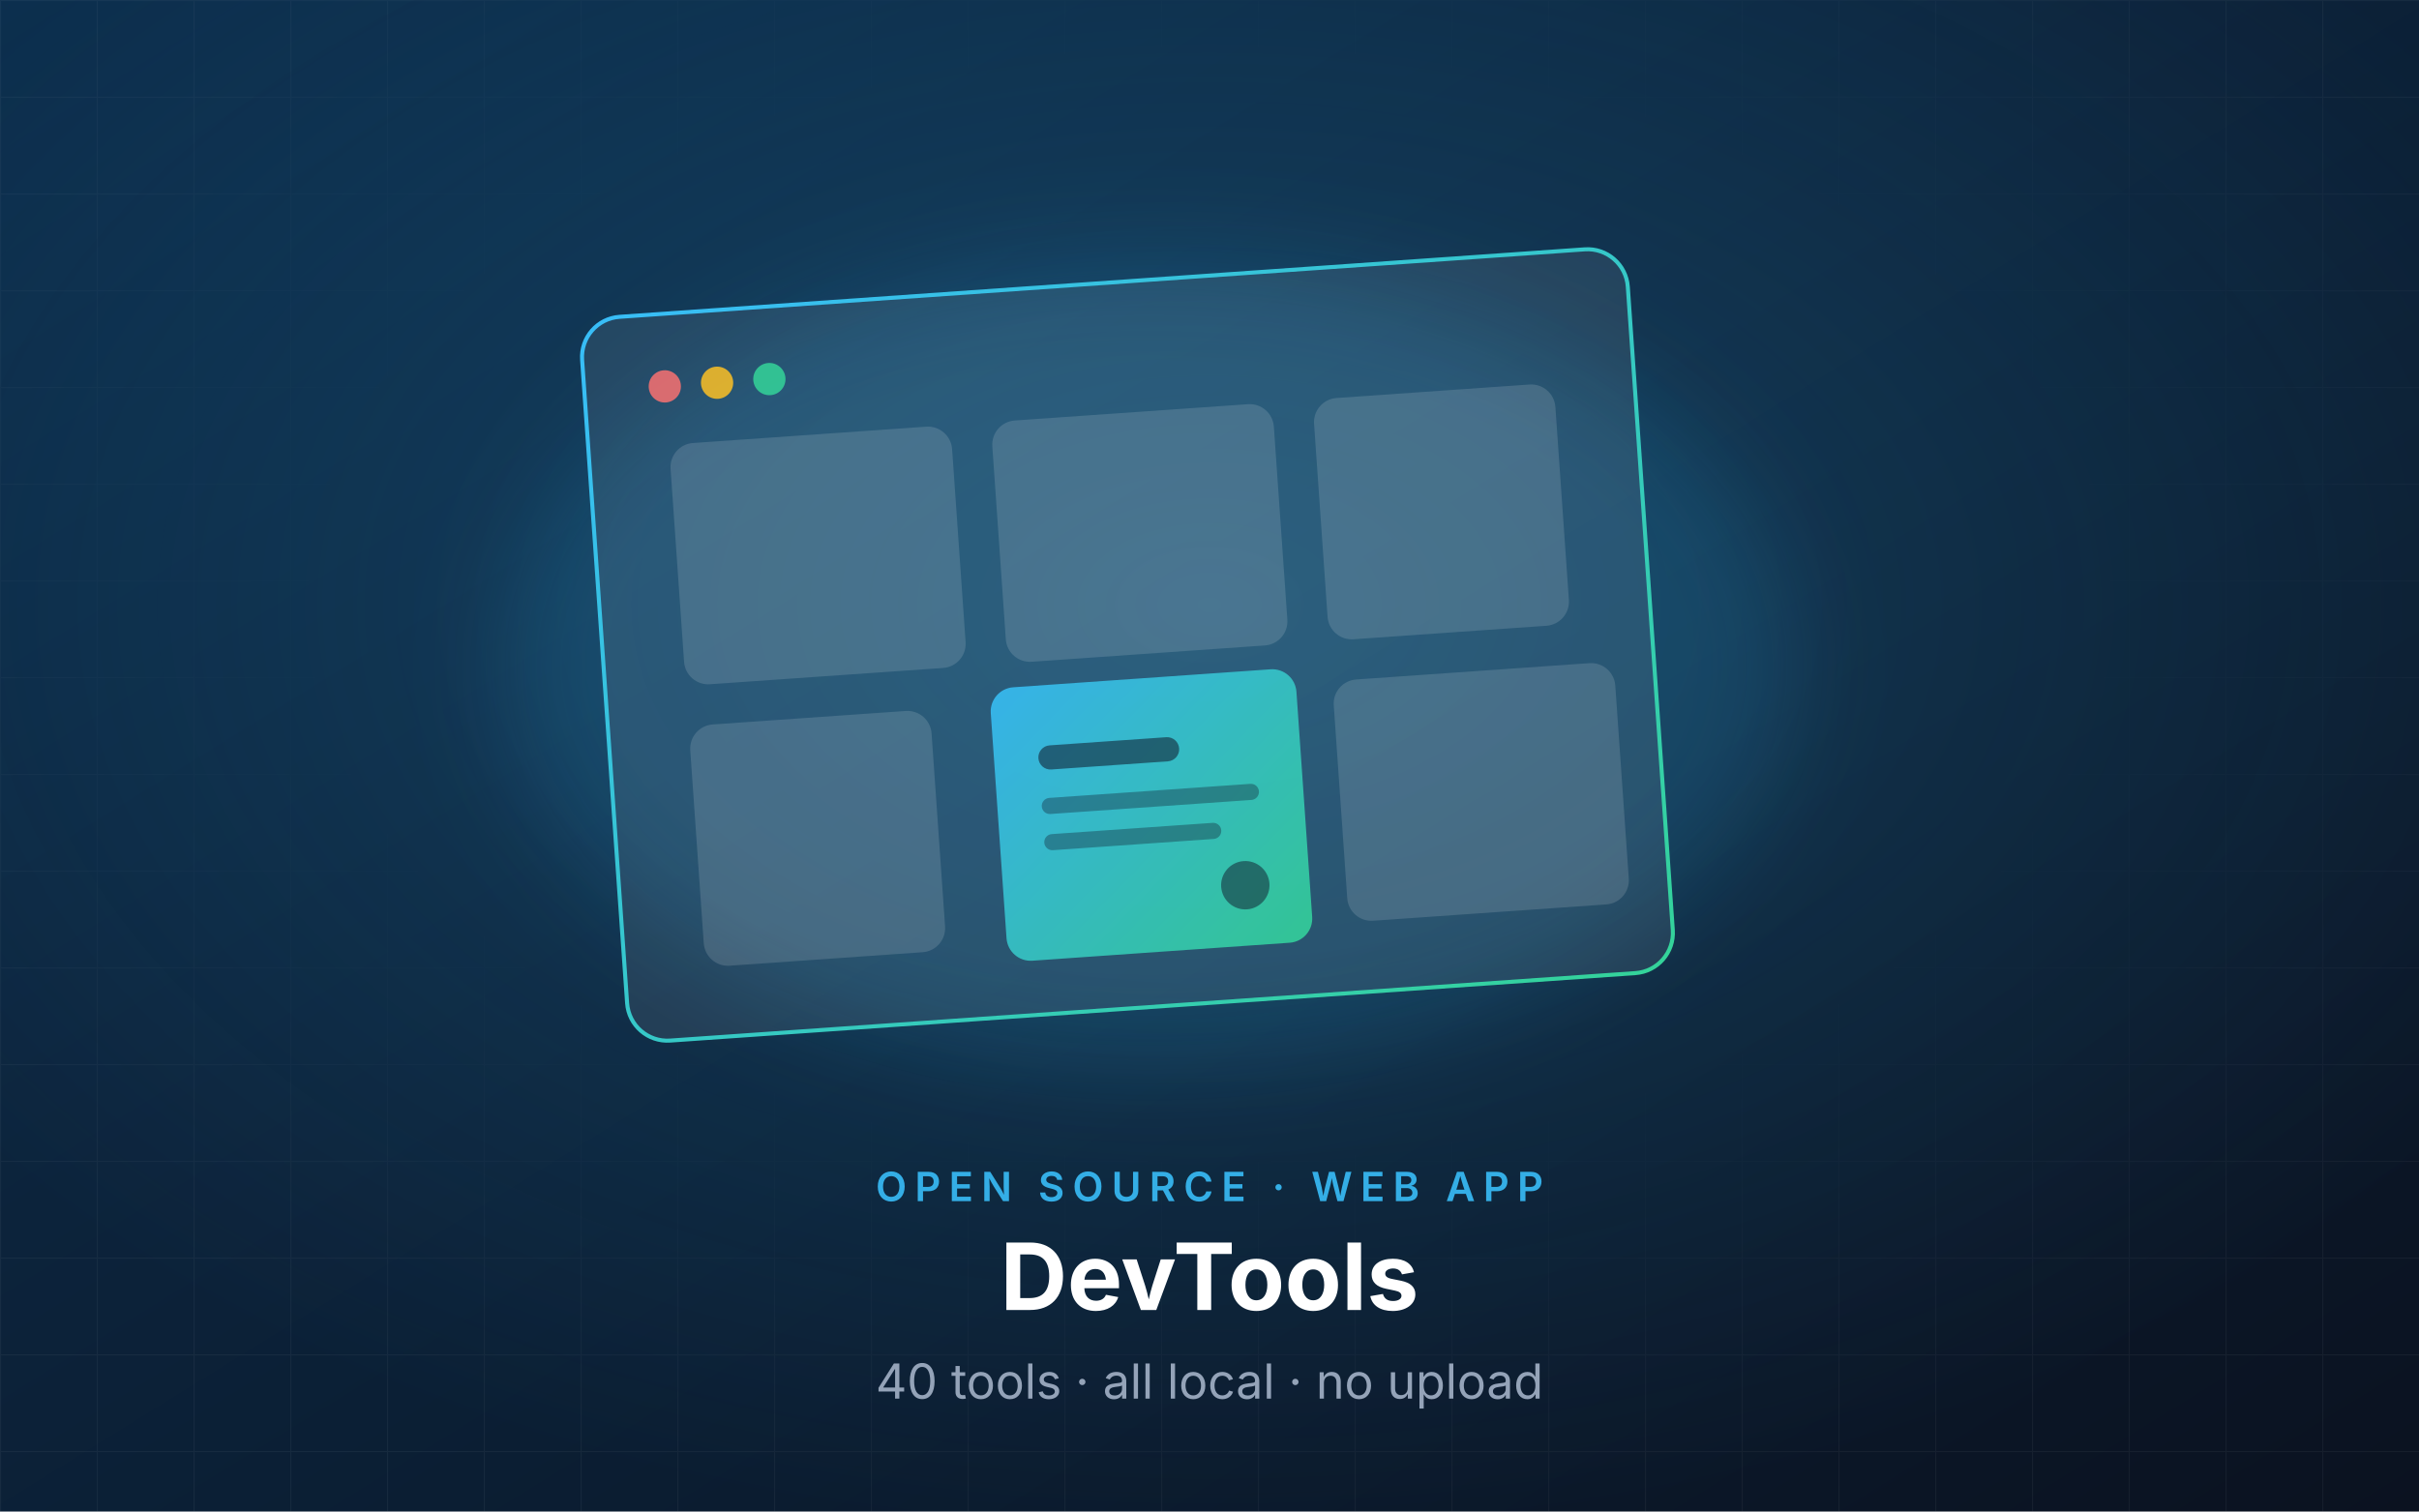
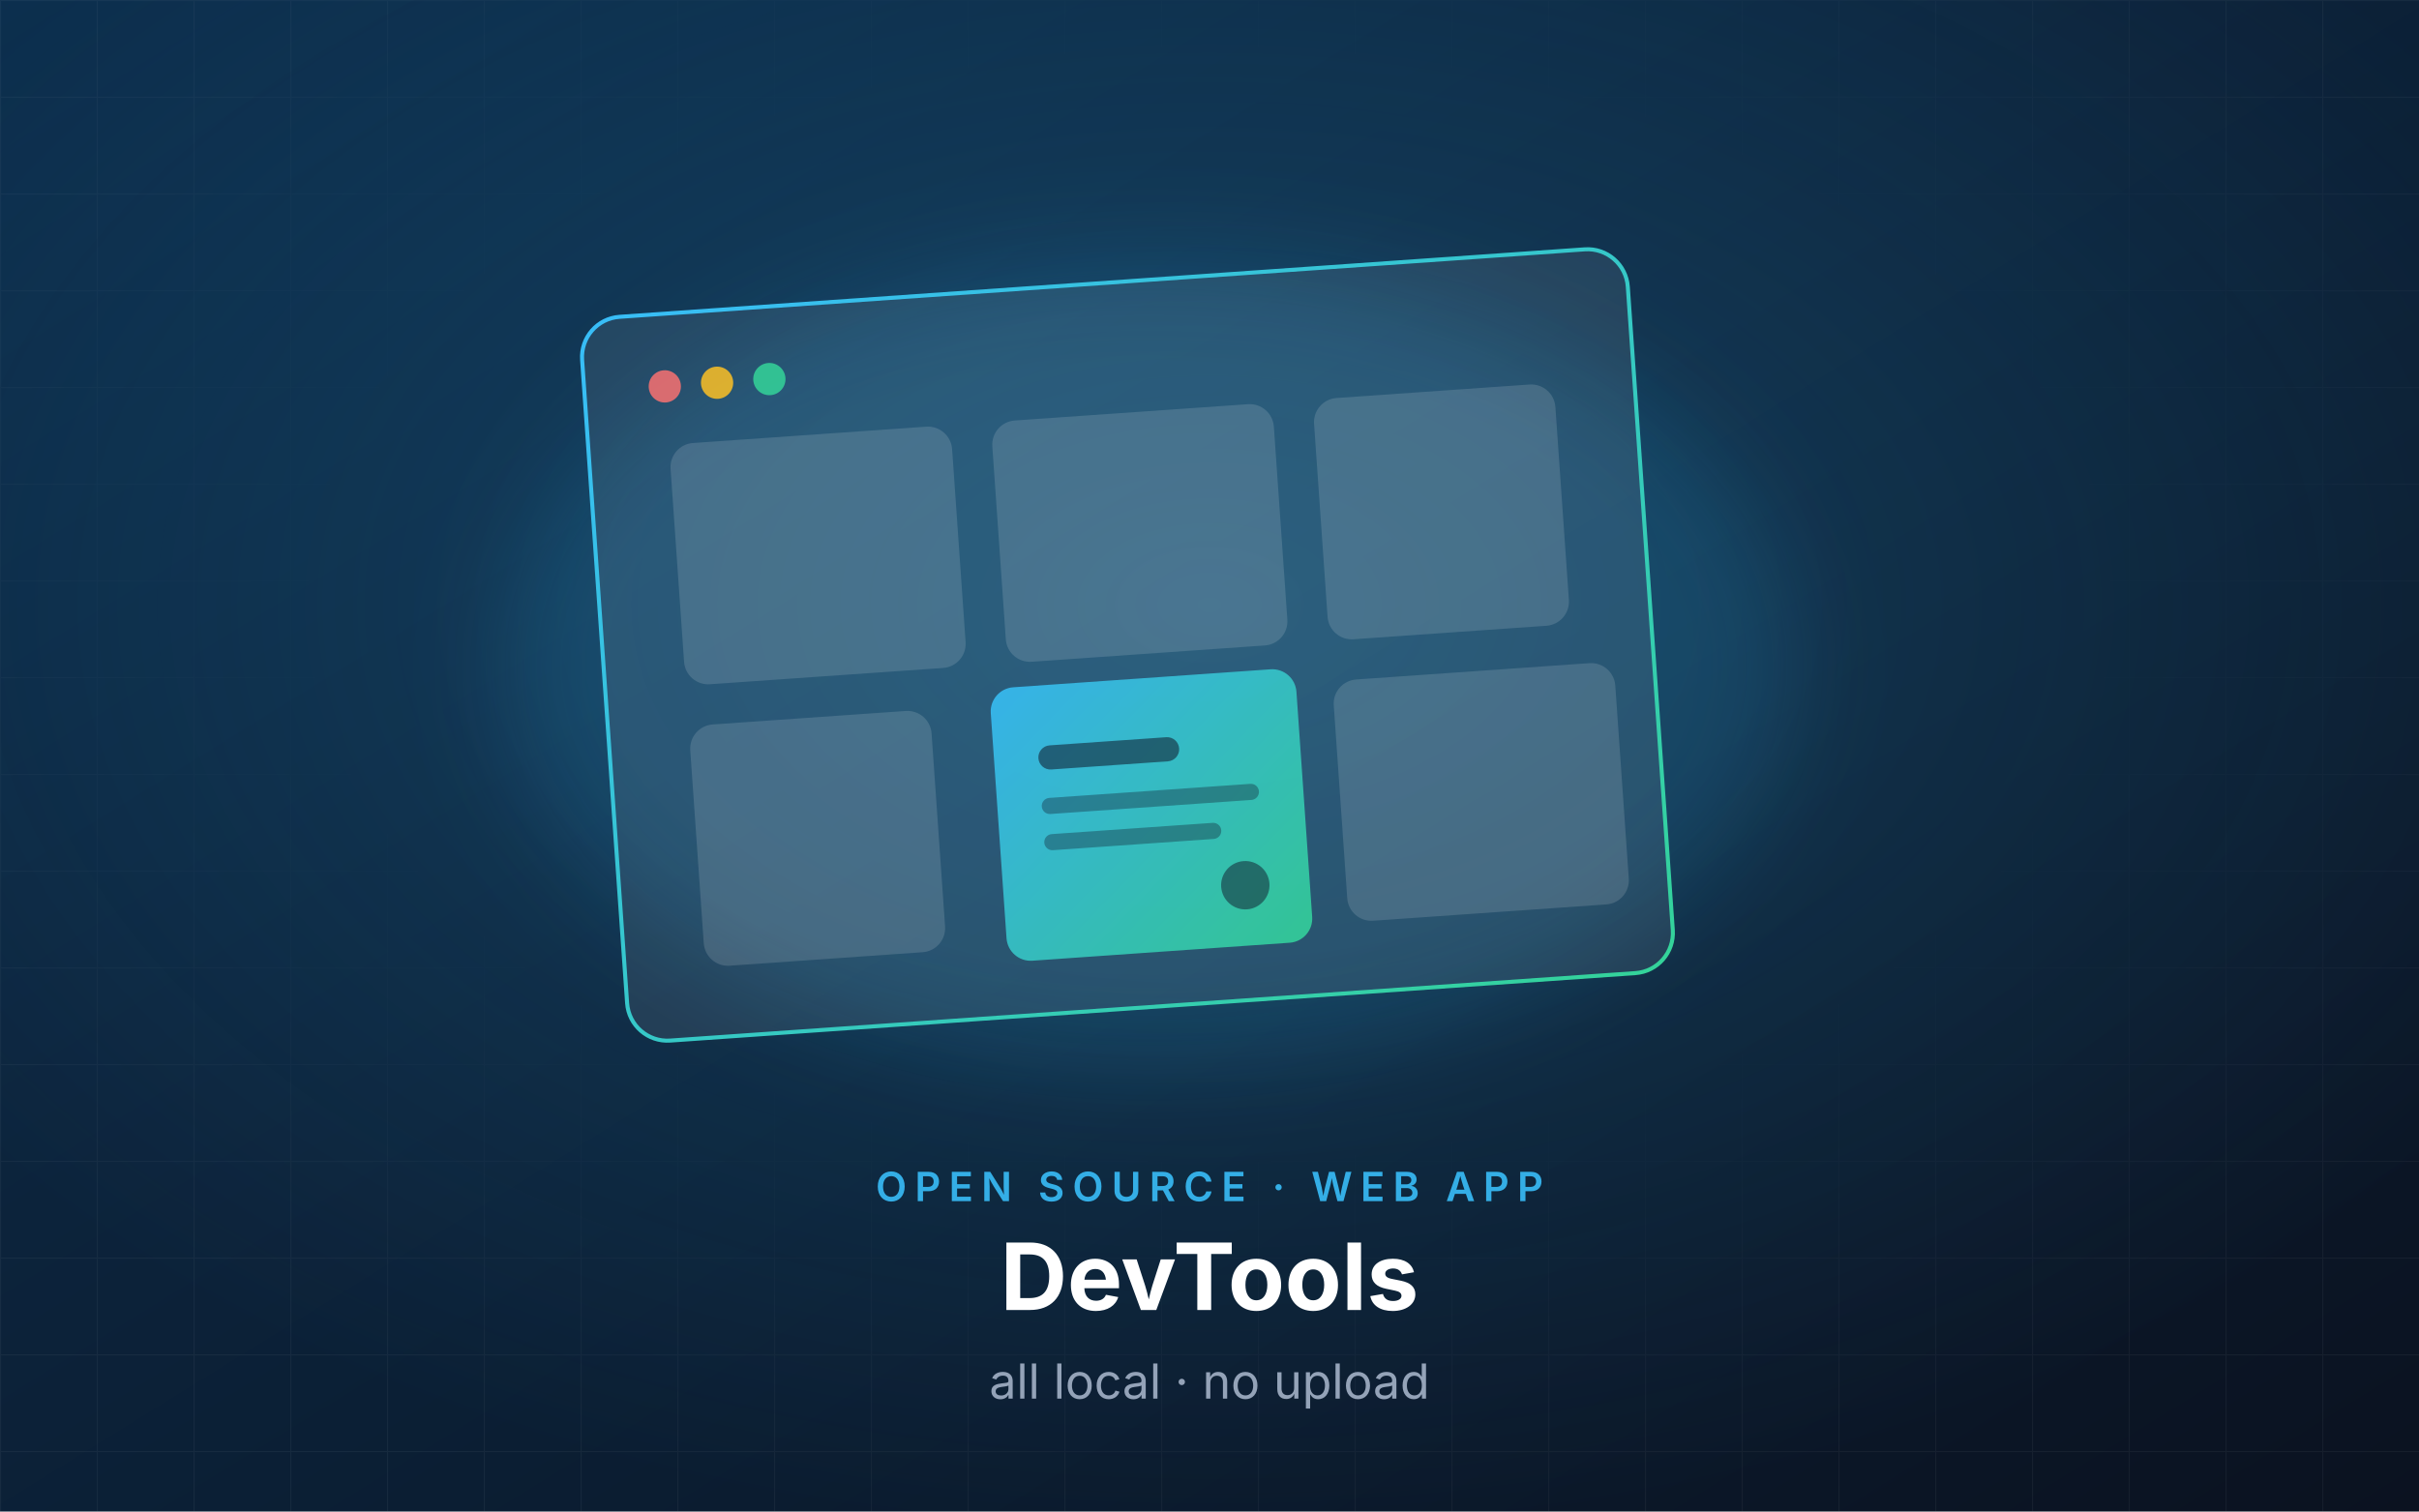
<svg xmlns="http://www.w3.org/2000/svg" viewBox="0 0 1200 750" role="img" aria-label="DevTools project preview">
  <defs>
    <linearGradient id="bg" x1="0" y1="0" x2="1" y2="1">
      <stop offset="0%" stop-color="#0c2f4e" />
      <stop offset="100%" stop-color="#0b1220" />
    </linearGradient>
    <radialGradient id="halo" cx="0.5" cy="0.4" r="0.62">
      <stop offset="0%" stop-color="#38bdf8" stop-opacity="0.2" />
      <stop offset="100%" stop-color="#38bdf8" stop-opacity="0" />
    </radialGradient>
    <radialGradient id="fade" cx="0.5" cy="0.4" r="0.65">
      <stop offset="55%" stop-color="#ffffff" stop-opacity="0" />
      <stop offset="100%" stop-color="#ffffff" stop-opacity="1" />
    </radialGradient>
    <mask id="gridFade">
      <rect width="1200" height="750" fill="url(#fade)" />
    </mask>
    <pattern id="grid" width="48" height="48" patternUnits="userSpaceOnUse">
      <path d="M48 0H0V48" fill="none" stroke="#ffffff" stroke-opacity="0.05" />
    </pattern>
    <linearGradient id="accent" x1="0" y1="0" x2="1" y2="1">
      <stop offset="0%" stop-color="#38bdf8" />
      <stop offset="100%" stop-color="#34d399" />
    </linearGradient>
    <filter id="soft" x="-60%" y="-60%" width="220%" height="220%">
      <feGaussianBlur stdDeviation="24" />
    </filter>
  </defs>
  <rect width="1200" height="750" fill="url(#bg)" />
  <rect width="1200" height="750" fill="url(#halo)" />
  <rect width="1200" height="750" fill="url(#grid)" mask="url(#gridFade)" />
  <ellipse cx="570" cy="330" rx="320" ry="200" fill="#38bdf8" opacity="0.14" filter="url(#soft)" />
  <g transform="rotate(-4 560 330)">
    <rect x="300" y="140" width="520" height="360" rx="20" fill="#ffffff" fill-opacity="0.08" stroke="url(#accent)" stroke-width="2" />
    <circle cx="340" cy="176" r="8" fill="#f87171" opacity="0.85" />
    <circle cx="366" cy="176" r="8" fill="#fbbf24" opacity="0.85" />
    <circle cx="392" cy="176" r="8" fill="#34d399" opacity="0.85" />
    <g fill="#ffffff" fill-opacity="0.14">
      <rect x="340" y="205" width="140" height="120" rx="12" />
      <rect x="500" y="205" width="140" height="120" rx="12" />
      <rect x="660" y="205" width="120" height="120" rx="12" />
      <rect x="340" y="345" width="120" height="120" rx="12" />
      <rect x="660" y="345" width="140" height="120" rx="12" />
    </g>
    <g class="hot">
      <rect x="490" y="337" width="152" height="136" rx="12" fill="url(#accent)" opacity="0.88" />
      <rect x="512" y="367" width="70" height="12" rx="6" fill="#0f172a" opacity="0.55" />
      <rect x="512" y="393" width="108" height="8" rx="4" fill="#0f172a" opacity="0.35" />
      <rect x="512" y="411" width="88" height="8" rx="4" fill="#0f172a" opacity="0.35" />
      <circle cx="610" cy="443" r="12" fill="#0f172a" opacity="0.5" />
    </g>
  </g>
  <text x="600" y="596" text-anchor="middle" font-family="Inter, 'Segoe UI', 'PingFang SC', sans-serif" font-size="20" font-weight="600" letter-spacing="4" fill="#38bdf8" opacity="0.9">OPEN SOURCE · WEB APP</text>
  <text x="600" y="650" text-anchor="middle" font-family="Inter, 'Segoe UI', 'PingFang SC', sans-serif" font-size="46" font-weight="700" fill="#ffffff">DevTools</text>
-   <text x="600" y="694" text-anchor="middle" font-family="Inter, 'Segoe UI', 'PingFang SC', sans-serif" font-size="24" fill="#94a3b8">40 tools · all local · no upload</text>
+   <text x="600" y="694" text-anchor="middle" font-family="Inter, 'Segoe UI', 'PingFang SC', sans-serif" font-size="24" fill="#94a3b8">all local · no upload</text>
  <style>
    .hot { animation: breathe 4.5s ease-in-out infinite; }
    @keyframes breathe {
      0%, 100% { opacity: 0.72; }
      50% { opacity: 1; }
    }
  </style>
</svg>
